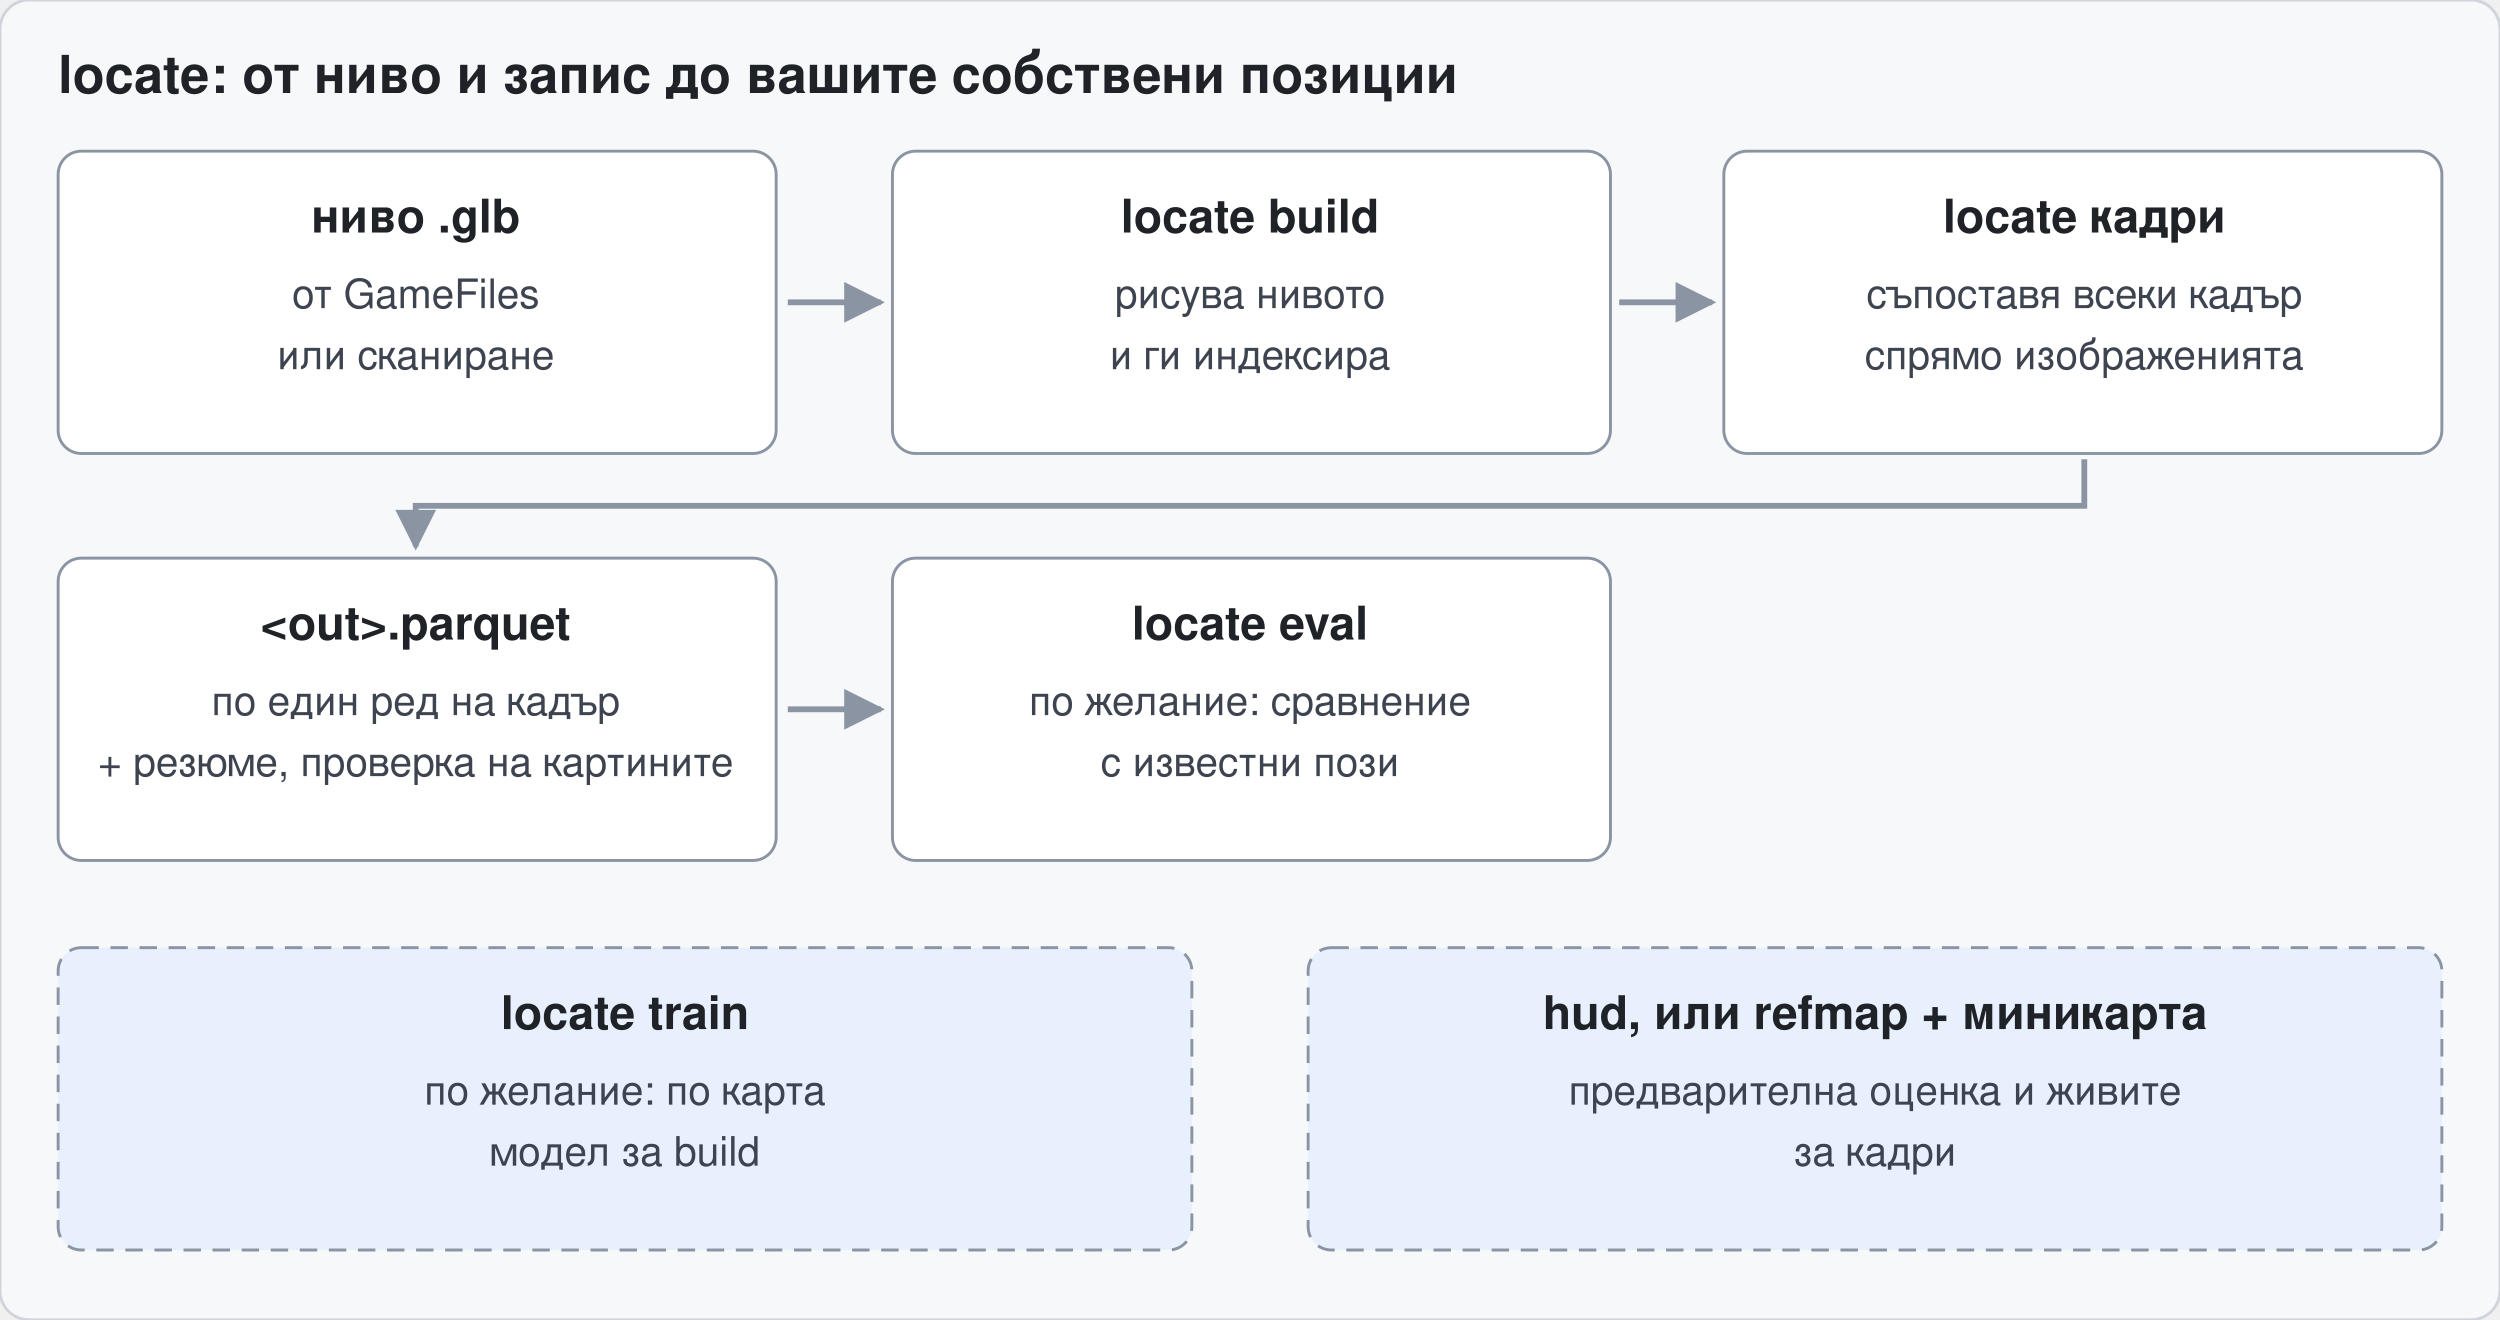
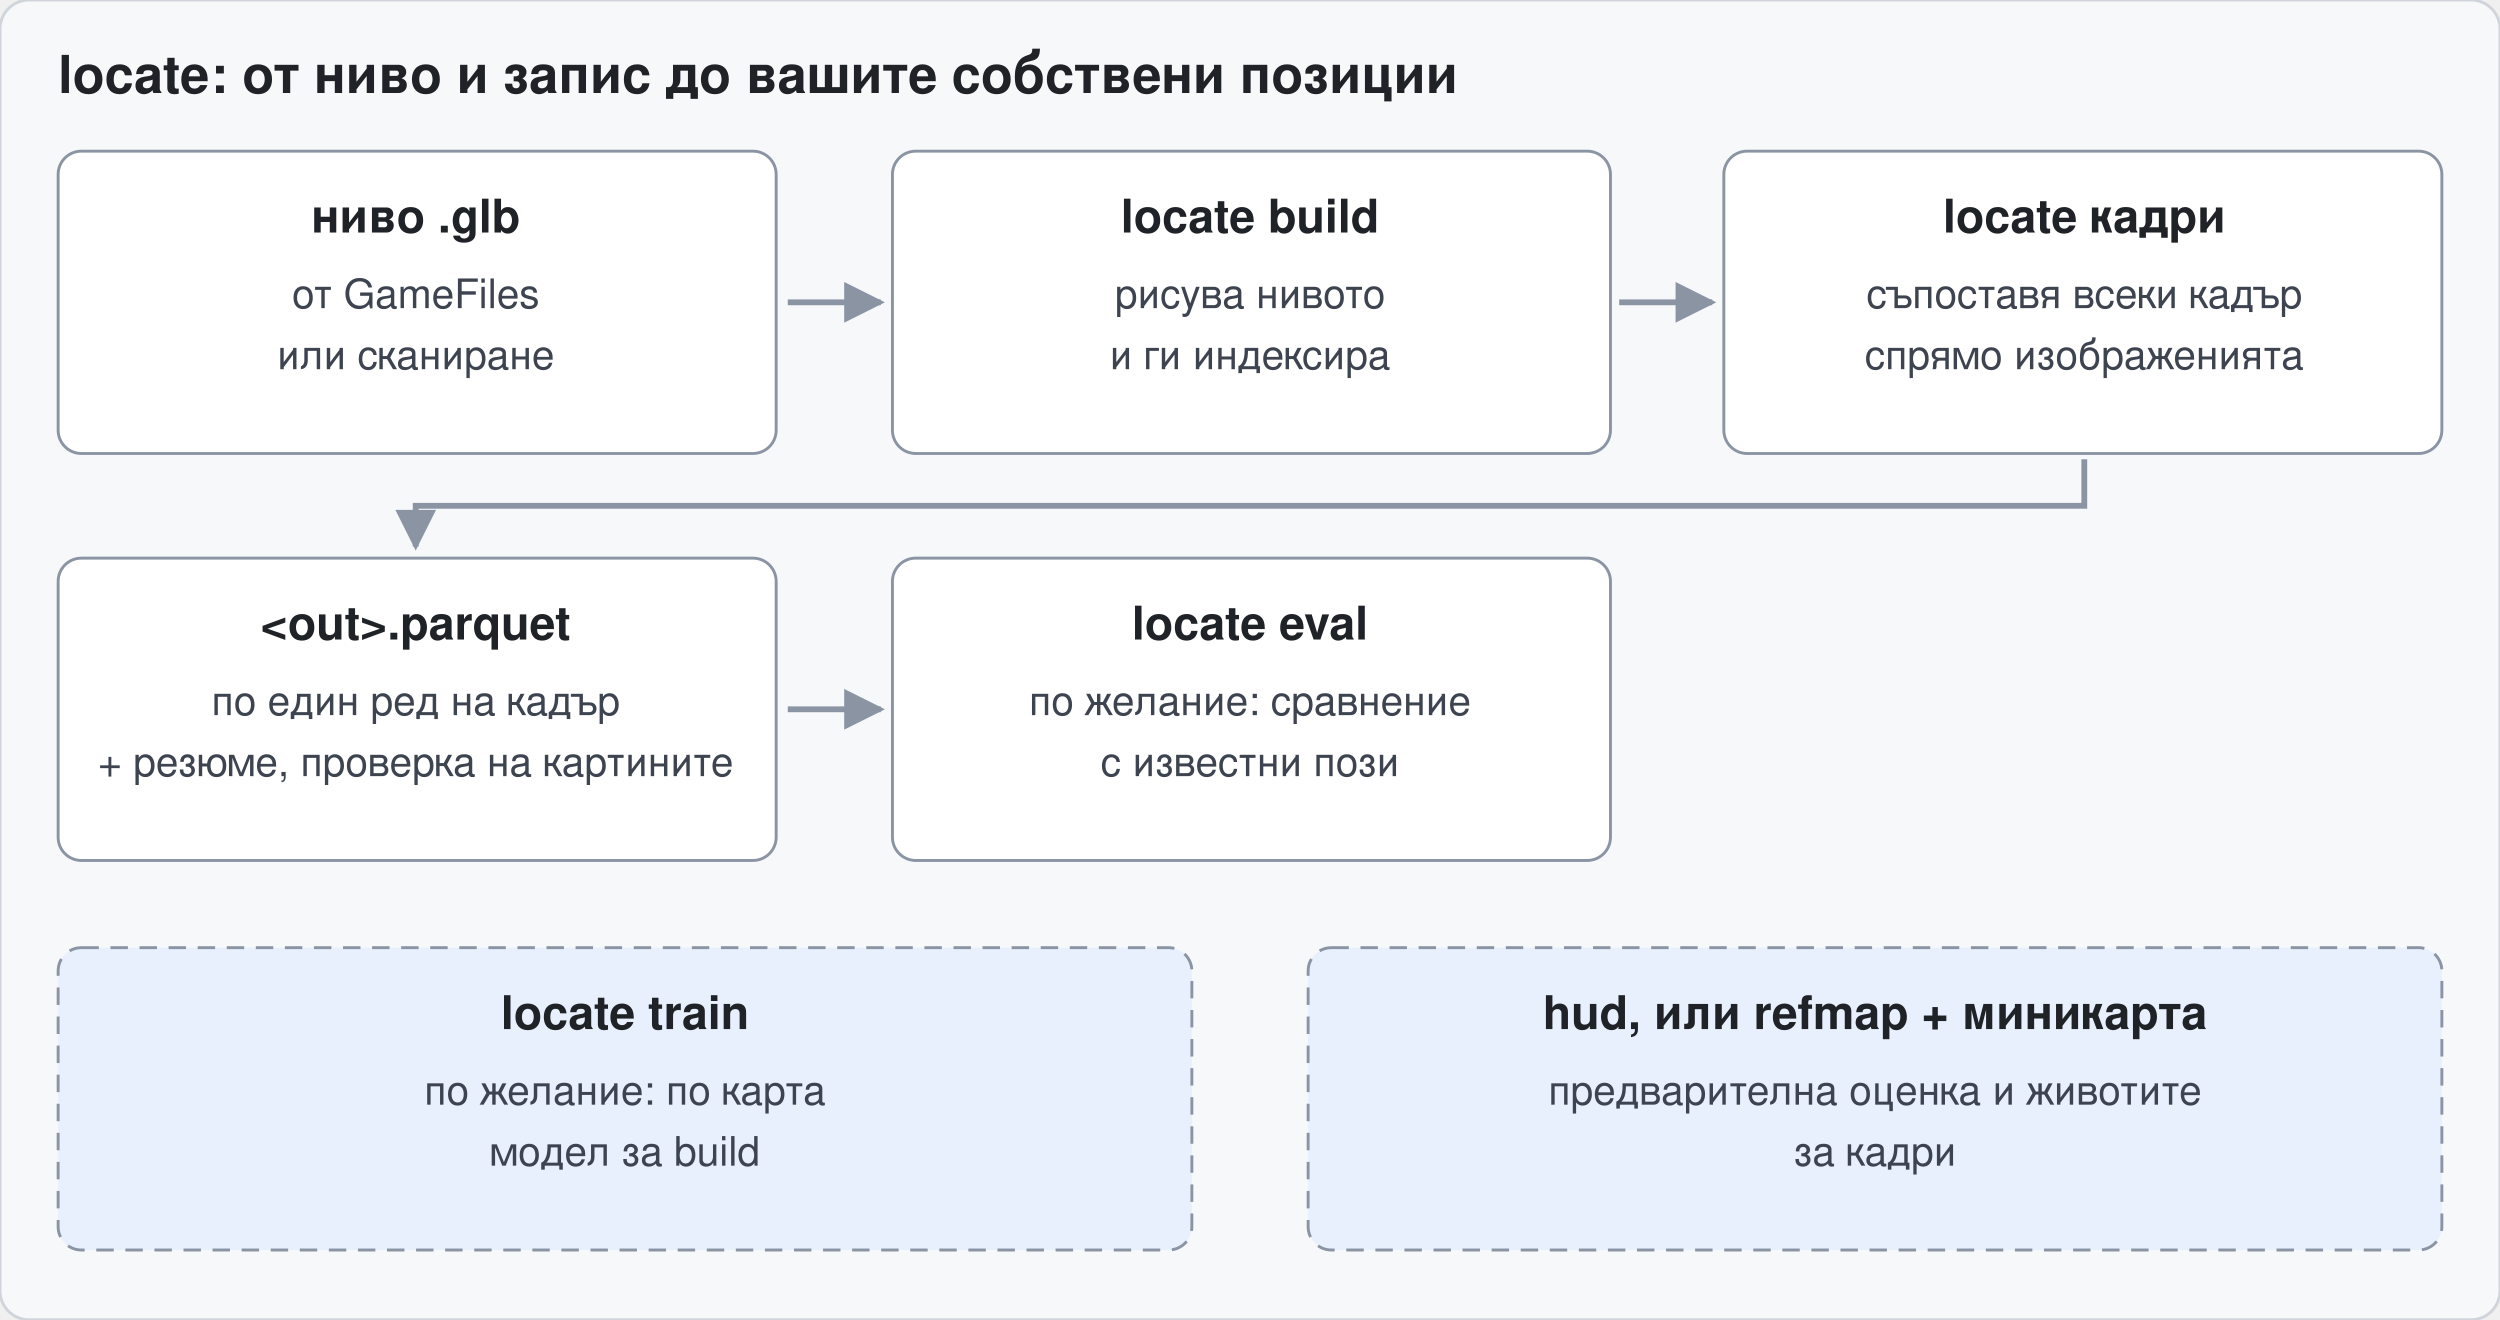
<svg xmlns="http://www.w3.org/2000/svg" width="860" height="454" viewBox="0 0 860 454" role="img" aria-label="locate: from a level and a recording to your own positions">
  <rect width="860" height="454" rx="10" fill="#f7f8fa" stroke="#d0d4db" />
  <defs>
    <marker id="a" viewBox="0 0 10 10" refX="9" refY="5" markerWidth="7" markerHeight="7" orient="auto-start-reverse">
      <path d="M0,0 L10,5 L0,10 z" fill="#8a94a3" />
    </marker>
  </defs>
  <text x="20" y="32" font-family="Segoe UI,Helvetica,Arial,sans-serif" font-size="18" font-weight="600" fill="#1f2328" text-anchor="start">locate: от ниво и запис до вашите собствени позиции</text>
  <rect x="20" y="52" width="247" height="104" rx="8" fill="#ffffff" stroke="#8a94a3" />
  <text x="143" y="80" font-family="Segoe UI,Helvetica,Arial,sans-serif" font-size="16" font-weight="600" fill="#1f2328" text-anchor="middle">ниво .glb</text>
  <text x="143" y="106" font-family="Segoe UI,Helvetica,Arial,sans-serif" font-size="14" font-weight="400" fill="#3d4450" text-anchor="middle">от GameFiles</text>
  <text x="143" y="127" font-family="Segoe UI,Helvetica,Arial,sans-serif" font-size="14" font-weight="400" fill="#3d4450" text-anchor="middle">или сканиране</text>
  <rect x="307" y="52" width="247" height="104" rx="8" fill="#ffffff" stroke="#8a94a3" />
  <text x="430" y="80" font-family="Segoe UI,Helvetica,Arial,sans-serif" font-size="16" font-weight="600" fill="#1f2328" text-anchor="middle">locate build</text>
  <text x="430" y="106" font-family="Segoe UI,Helvetica,Arial,sans-serif" font-size="14" font-weight="400" fill="#3d4450" text-anchor="middle">рисува нивото</text>
  <text x="430" y="127" font-family="Segoe UI,Helvetica,Arial,sans-serif" font-size="14" font-weight="400" fill="#3d4450" text-anchor="middle">и ги индексира</text>
  <rect x="593" y="52" width="247" height="104" rx="8" fill="#ffffff" stroke="#8a94a3" />
  <text x="717" y="80" font-family="Segoe UI,Helvetica,Arial,sans-serif" font-size="16" font-weight="600" fill="#1f2328" text-anchor="middle">locate кадри</text>
  <text x="717" y="106" font-family="Segoe UI,Helvetica,Arial,sans-serif" font-size="14" font-weight="400" fill="#3d4450" text-anchor="middle">съпоставя всеки кадър</text>
  <text x="717" y="127" font-family="Segoe UI,Helvetica,Arial,sans-serif" font-size="14" font-weight="400" fill="#3d4450" text-anchor="middle">спрямо изображенията</text>
  <rect x="20" y="192" width="247" height="104" rx="8" fill="#ffffff" stroke="#8a94a3" />
  <text x="143" y="220" font-family="Segoe UI,Helvetica,Arial,sans-serif" font-size="16" font-weight="600" fill="#1f2328" text-anchor="middle">&lt;out&gt;.parquet</text>
  <text x="143" y="246" font-family="Segoe UI,Helvetica,Arial,sans-serif" font-size="14" font-weight="400" fill="#3d4450" text-anchor="middle">по един ред на кадър</text>
  <text x="143" y="267" font-family="Segoe UI,Helvetica,Arial,sans-serif" font-size="14" font-weight="400" fill="#3d4450" text-anchor="middle">+ резюме, проверка на картините</text>
  <rect x="307" y="192" width="247" height="104" rx="8" fill="#ffffff" stroke="#8a94a3" />
  <text x="430" y="220" font-family="Segoe UI,Helvetica,Arial,sans-serif" font-size="16" font-weight="600" fill="#1f2328" text-anchor="middle">locate eval</text>
  <text x="430" y="246" font-family="Segoe UI,Helvetica,Arial,sans-serif" font-size="14" font-weight="400" fill="#3d4450" text-anchor="middle">по желание: сравнение</text>
  <text x="430" y="267" font-family="Segoe UI,Helvetica,Arial,sans-serif" font-size="14" font-weight="400" fill="#3d4450" text-anchor="middle">с известни пози</text>
  <line x1="271" y1="104.0" x2="303" y2="104.0" stroke="#8a94a3" stroke-width="2" marker-end="url(#a)" />
  <line x1="557" y1="104.0" x2="589" y2="104.0" stroke="#8a94a3" stroke-width="2" marker-end="url(#a)" />
  <path d="M717,158 V174 H143 V188" fill="none" stroke="#8a94a3" stroke-width="2" marker-end="url(#a)" />
  <line x1="271" y1="244.0" x2="303" y2="244.0" stroke="#8a94a3" stroke-width="2" marker-end="url(#a)" />
  <rect x="20" y="326" width="390" height="104" rx="8" fill="#e8f0fe" stroke="#8a94a3" stroke-dasharray="6 4" />
  <text x="215" y="354" font-family="Segoe UI,Helvetica,Arial,sans-serif" font-size="16" font-weight="600" fill="#1f2328" text-anchor="middle">locate train</text>
  <text x="215" y="380" font-family="Segoe UI,Helvetica,Arial,sans-serif" font-size="14" font-weight="400" fill="#3d4450" text-anchor="middle">по желание: по карта</text>
  <text x="215" y="401" font-family="Segoe UI,Helvetica,Arial,sans-serif" font-size="14" font-weight="400" fill="#3d4450" text-anchor="middle">модел за build</text>
  <rect x="450" y="326" width="390" height="104" rx="8" fill="#e8f0fe" stroke="#8a94a3" stroke-dasharray="6 4" />
  <text x="645" y="354" font-family="Segoe UI,Helvetica,Arial,sans-serif" font-size="16" font-weight="600" fill="#1f2328" text-anchor="middle">hud, или refmap + миникарта</text>
-   <text x="645" y="380" font-family="Segoe UI,Helvetica,Arial,sans-serif" font-size="14" font-weight="400" fill="#3d4450" text-anchor="middle">предварителна оценка и живите</text>
+   <text x="645" y="380" font-family="Segoe UI,Helvetica,Arial,sans-serif" font-size="14" font-weight="400" fill="#3d4450" text-anchor="middle">предварителна оценка и животите</text>
  <text x="645" y="401" font-family="Segoe UI,Helvetica,Arial,sans-serif" font-size="14" font-weight="400" fill="#3d4450" text-anchor="middle">за кадри</text>
</svg>
